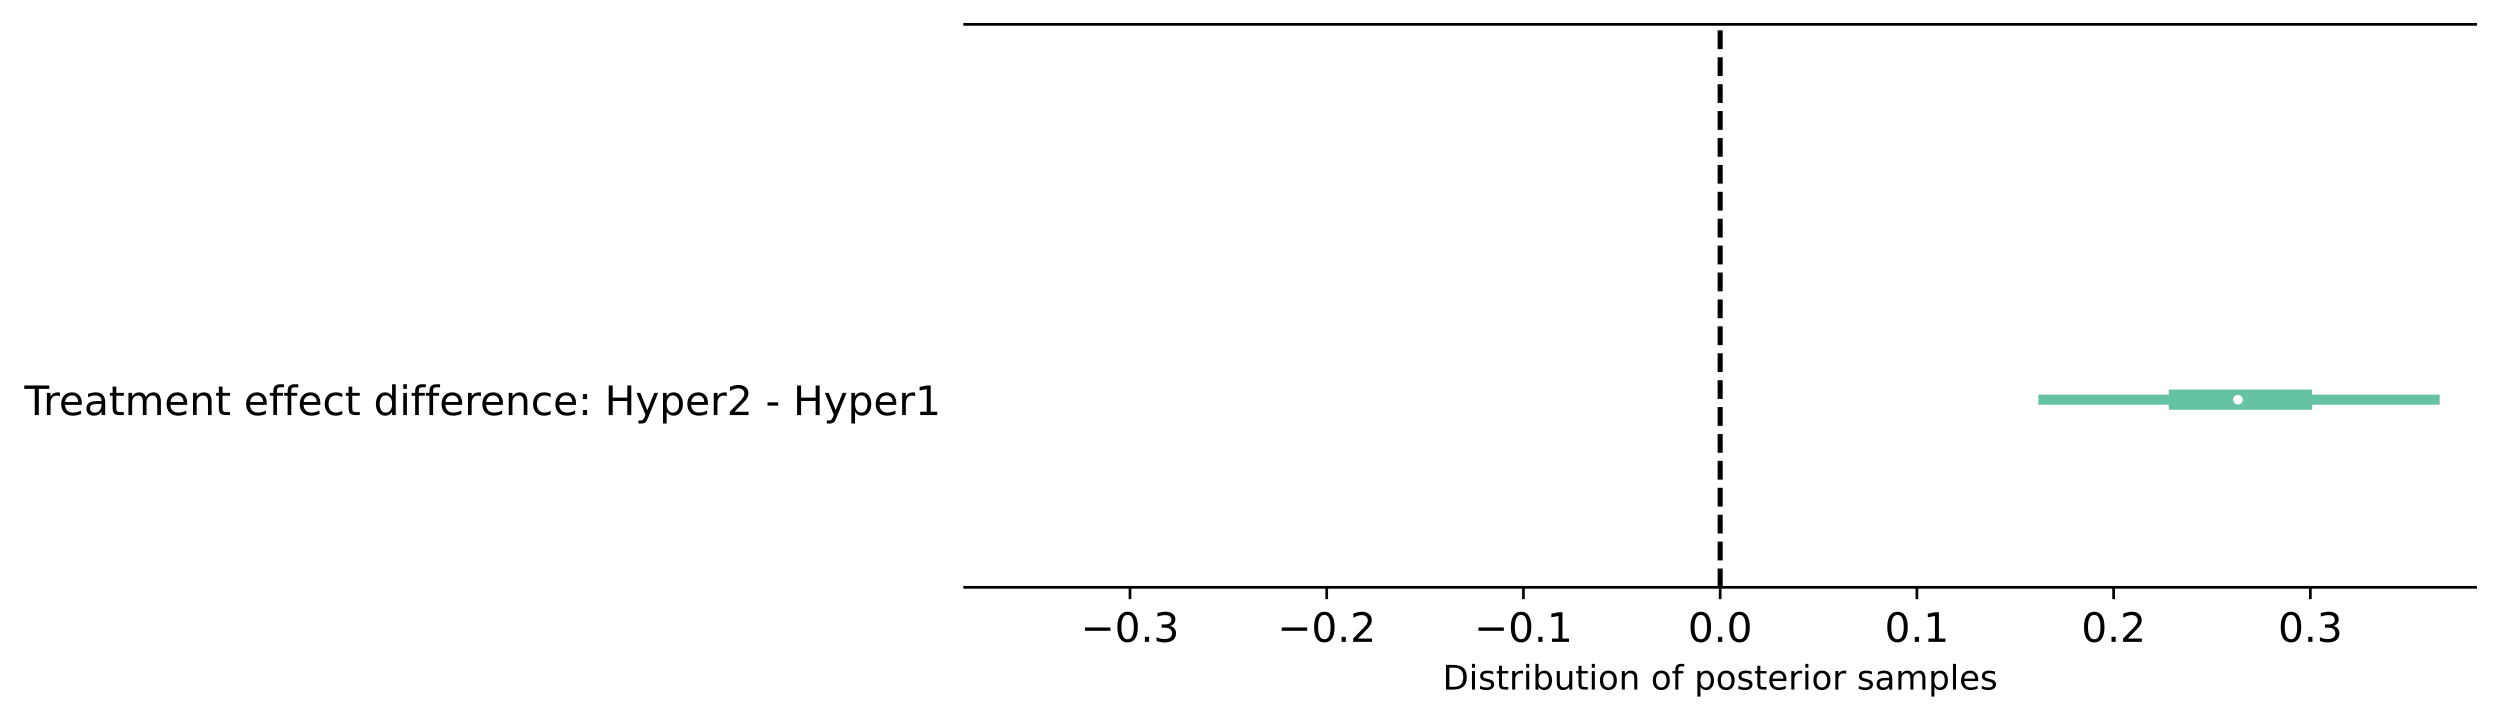
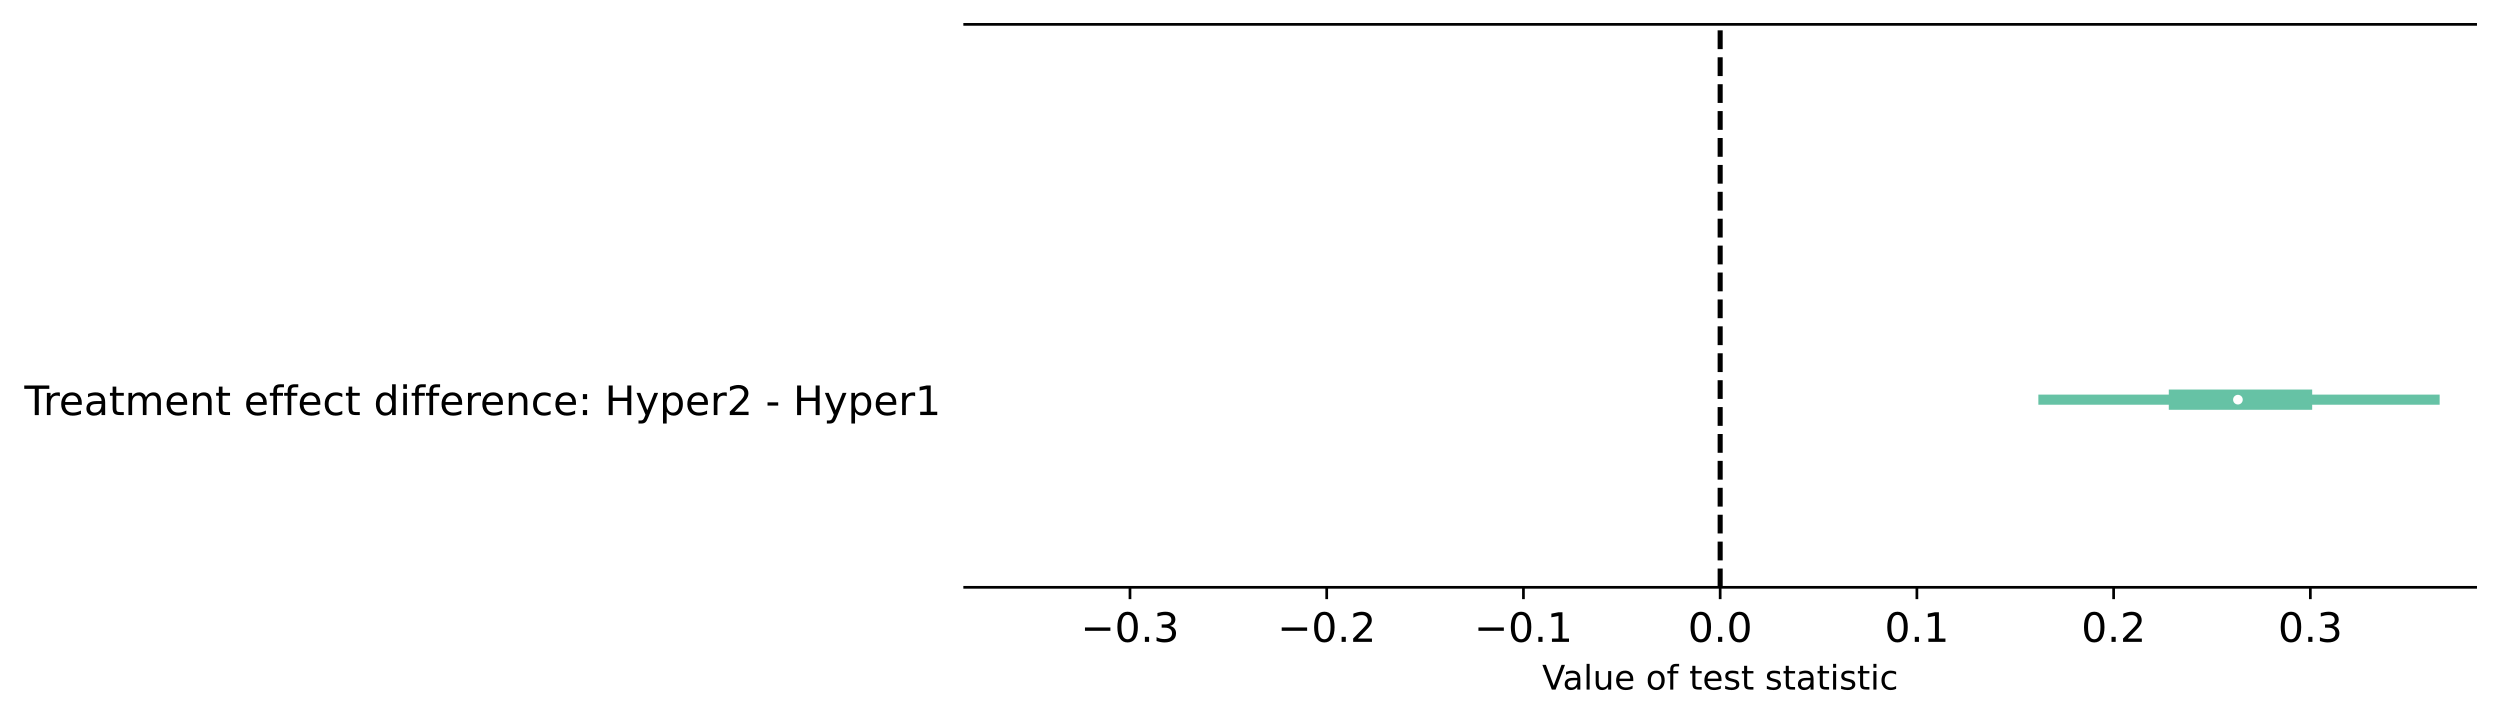
<svg xmlns="http://www.w3.org/2000/svg" xmlns:xlink="http://www.w3.org/1999/xlink" width="738.617pt" height="213.012pt" viewBox="0 0 738.617 213.012" version="1.1">
  <defs>
    <style type="text/css">*{stroke-linejoin: round; stroke-linecap: butt}</style>
  </defs>
  <g id="figure_1">
    <g id="patch_1">
      <path d="M 0 213.012  L 738.617 213.012  L 738.617 0  L 0 0  z " style="fill: #ffffff" />
    </g>
    <g id="axes_1">
      <g id="patch_2">
        <path d="M 285.017 173.52  L 731.418 173.52  L 731.418 7.2  L 285.017 7.2  z " style="fill: #ffffff" />
      </g>
      <g id="matplotlib.axis_1">
        <g id="xtick_1">
          <g id="line2d_1">
            <defs>
-               <path id="m309c5d74e1" d="M 0 0  L 0 3.5  " style="stroke: #000000; stroke-width: 0.8" />
+               <path id="m2d27e232cb" d="M 0 0  L 0 3.5  " style="stroke: #000000; stroke-width: 0.8" />
            </defs>
            <g>
-               <use xlink:href="#m309c5d74e1" x="333.85" y="173.52" style="stroke: #000000; stroke-width: 0.8" />
+               <use xlink:href="#m2d27e232cb" x="333.85" y="173.52" style="stroke: #000000; stroke-width: 0.8" />
            </g>
          </g>
          <g id="text_1">
            <g transform="translate(319.2798 189.6381) scale(0.12 -0.12)">
              <defs>
                <path id="DejaVuSans-2212" d="M 678 2272  L 4684 2272  L 4684 1741  L 678 1741  L 678 2272  z " transform="scale(0.015625)" />
                <path id="DejaVuSans-30" d="M 2034 4250  Q 1547 4250 1301 3770  Q 1056 3291 1056 2328  Q 1056 1369 1301 889  Q 1547 409 2034 409  Q 2525 409 2770 889  Q 3016 1369 3016 2328  Q 3016 3291 2770 3770  Q 2525 4250 2034 4250  z M 2034 4750  Q 2819 4750 3233 4129  Q 3647 3509 3647 2328  Q 3647 1150 3233 529  Q 2819 -91 2034 -91  Q 1250 -91 836 529  Q 422 1150 422 2328  Q 422 3509 836 4129  Q 1250 4750 2034 4750  z " transform="scale(0.015625)" />
                <path id="DejaVuSans-2e" d="M 684 794  L 1344 794  L 1344 0  L 684 0  L 684 794  z " transform="scale(0.015625)" />
                <path id="DejaVuSans-33" d="M 2597 2516  Q 3050 2419 3304 2112  Q 3559 1806 3559 1356  Q 3559 666 3084 287  Q 2609 -91 1734 -91  Q 1441 -91 1130 -33  Q 819 25 488 141  L 488 750  Q 750 597 1062 519  Q 1375 441 1716 441  Q 2309 441 2620 675  Q 2931 909 2931 1356  Q 2931 1769 2642 2001  Q 2353 2234 1838 2234  L 1294 2234  L 1294 2753  L 1863 2753  Q 2328 2753 2575 2939  Q 2822 3125 2822 3475  Q 2822 3834 2567 4026  Q 2313 4219 1838 4219  Q 1578 4219 1281 4162  Q 984 4106 628 3988  L 628 4550  Q 988 4650 1302 4700  Q 1616 4750 1894 4750  Q 2613 4750 3031 4423  Q 3450 4097 3450 3541  Q 3450 3153 3228 2886  Q 3006 2619 2597 2516  z " transform="scale(0.015625)" />
              </defs>
              <use xlink:href="#DejaVuSans-2212" />
              <use xlink:href="#DejaVuSans-30" x="83.789" />
              <use xlink:href="#DejaVuSans-2e" x="147.412" />
              <use xlink:href="#DejaVuSans-33" x="179.199" />
            </g>
          </g>
        </g>
        <g id="xtick_2">
          <g id="line2d_2">
            <g>
-               <use xlink:href="#m309c5d74e1" x="391.972" y="173.52" style="stroke: #000000; stroke-width: 0.8" />
+               <use xlink:href="#m2d27e232cb" x="391.972" y="173.52" style="stroke: #000000; stroke-width: 0.8" />
            </g>
          </g>
          <g id="text_2">
            <g transform="translate(377.4025 189.6381) scale(0.12 -0.12)">
              <defs>
                <path id="DejaVuSans-32" d="M 1228 531  L 3431 531  L 3431 0  L 469 0  L 469 531  Q 828 903 1448 1529  Q 2069 2156 2228 2338  Q 2531 2678 2651 2914  Q 2772 3150 2772 3378  Q 2772 3750 2511 3984  Q 2250 4219 1831 4219  Q 1534 4219 1204 4116  Q 875 4013 500 3803  L 500 4441  Q 881 4594 1212 4672  Q 1544 4750 1819 4750  Q 2544 4750 2975 4387  Q 3406 4025 3406 3419  Q 3406 3131 3298 2873  Q 3191 2616 2906 2266  Q 2828 2175 2409 1742  Q 1991 1309 1228 531  z " transform="scale(0.015625)" />
              </defs>
              <use xlink:href="#DejaVuSans-2212" />
              <use xlink:href="#DejaVuSans-30" x="83.789" />
              <use xlink:href="#DejaVuSans-2e" x="147.412" />
              <use xlink:href="#DejaVuSans-32" x="179.199" />
            </g>
          </g>
        </g>
        <g id="xtick_3">
          <g id="line2d_3">
            <g>
-               <use xlink:href="#m309c5d74e1" x="450.095" y="173.52" style="stroke: #000000; stroke-width: 0.8" />
+               <use xlink:href="#m2d27e232cb" x="450.095" y="173.52" style="stroke: #000000; stroke-width: 0.8" />
            </g>
          </g>
          <g id="text_3">
            <g transform="translate(435.5252 189.6381) scale(0.12 -0.12)">
              <defs>
                <path id="DejaVuSans-31" d="M 794 531  L 1825 531  L 1825 4091  L 703 3866  L 703 4441  L 1819 4666  L 2450 4666  L 2450 531  L 3481 531  L 3481 0  L 794 0  L 794 531  z " transform="scale(0.015625)" />
              </defs>
              <use xlink:href="#DejaVuSans-2212" />
              <use xlink:href="#DejaVuSans-30" x="83.789" />
              <use xlink:href="#DejaVuSans-2e" x="147.412" />
              <use xlink:href="#DejaVuSans-31" x="179.199" />
            </g>
          </g>
        </g>
        <g id="xtick_4">
          <g id="line2d_4">
            <g>
-               <use xlink:href="#m309c5d74e1" x="508.217" y="173.52" style="stroke: #000000; stroke-width: 0.8" />
+               <use xlink:href="#m2d27e232cb" x="508.217" y="173.52" style="stroke: #000000; stroke-width: 0.8" />
            </g>
          </g>
          <g id="text_4">
            <g transform="translate(498.6756 189.6381) scale(0.12 -0.12)">
              <use xlink:href="#DejaVuSans-30" />
              <use xlink:href="#DejaVuSans-2e" x="63.623" />
              <use xlink:href="#DejaVuSans-30" x="95.41" />
            </g>
          </g>
        </g>
        <g id="xtick_5">
          <g id="line2d_5">
            <g>
-               <use xlink:href="#m309c5d74e1" x="566.34" y="173.52" style="stroke: #000000; stroke-width: 0.8" />
+               <use xlink:href="#m2d27e232cb" x="566.34" y="173.52" style="stroke: #000000; stroke-width: 0.8" />
            </g>
          </g>
          <g id="text_5">
            <g transform="translate(556.7983 189.6381) scale(0.12 -0.12)">
              <use xlink:href="#DejaVuSans-30" />
              <use xlink:href="#DejaVuSans-2e" x="63.623" />
              <use xlink:href="#DejaVuSans-31" x="95.41" />
            </g>
          </g>
        </g>
        <g id="xtick_6">
          <g id="line2d_6">
            <g>
-               <use xlink:href="#m309c5d74e1" x="624.463" y="173.52" style="stroke: #000000; stroke-width: 0.8" />
+               <use xlink:href="#m2d27e232cb" x="624.463" y="173.52" style="stroke: #000000; stroke-width: 0.8" />
            </g>
          </g>
          <g id="text_6">
            <g transform="translate(614.9209 189.6381) scale(0.12 -0.12)">
              <use xlink:href="#DejaVuSans-30" />
              <use xlink:href="#DejaVuSans-2e" x="63.623" />
              <use xlink:href="#DejaVuSans-32" x="95.41" />
            </g>
          </g>
        </g>
        <g id="xtick_7">
          <g id="line2d_7">
            <g>
-               <use xlink:href="#m309c5d74e1" x="682.585" y="173.52" style="stroke: #000000; stroke-width: 0.8" />
+               <use xlink:href="#m2d27e232cb" x="682.585" y="173.52" style="stroke: #000000; stroke-width: 0.8" />
            </g>
          </g>
          <g id="text_7">
            <g transform="translate(673.0436 189.6381) scale(0.12 -0.12)">
              <use xlink:href="#DejaVuSans-30" />
              <use xlink:href="#DejaVuSans-2e" x="63.623" />
              <use xlink:href="#DejaVuSans-33" x="95.41" />
            </g>
          </g>
        </g>
        <g id="text_8">
-           <g transform="translate(426.2441 203.7322) scale(0.1 -0.1)">
+           <g transform="translate(455.6167 203.7322) scale(0.1 -0.1)">
            <defs>
-               <path id="DejaVuSans-44" d="M 1259 4147  L 1259 519  L 2022 519  Q 2988 519 3436 956  Q 3884 1394 3884 2338  Q 3884 3275 3436 3711  Q 2988 4147 2022 4147  L 1259 4147  z M 628 4666  L 1925 4666  Q 3281 4666 3915 4102  Q 4550 3538 4550 2338  Q 4550 1131 3912 565  Q 3275 0 1925 0  L 628 0  L 628 4666  z " transform="scale(0.015625)" />
+               <path id="DejaVuSans-56" d="M 1831 0  L 50 4666  L 709 4666  L 2188 738  L 3669 4666  L 4325 4666  L 2547 0  L 1831 0  z " transform="scale(0.015625)" />
+               <path id="DejaVuSans-61" d="M 2194 1759  Q 1497 1759 1228 1600  Q 959 1441 959 1056  Q 959 750 1161 570  Q 1363 391 1709 391  Q 2188 391 2477 730  Q 2766 1069 2766 1631  L 2766 1759  L 2194 1759  z M 3341 1997  L 3341 0  L 2766 0  L 2766 531  Q 2569 213 2275 61  Q 1981 -91 1556 -91  Q 1019 -91 701 211  Q 384 513 384 1019  Q 384 1609 779 1909  Q 1175 2209 1959 2209  L 2766 2209  L 2766 2266  Q 2766 2663 2505 2880  Q 2244 3097 1772 3097  Q 1472 3097 1187 3025  Q 903 2953 641 2809  L 641 3341  Q 956 3463 1253 3523  Q 1550 3584 1831 3584  Q 2591 3584 2966 3190  Q 3341 2797 3341 1997  z " transform="scale(0.015625)" />
+               <path id="DejaVuSans-6c" d="M 603 4863  L 1178 4863  L 1178 0  L 603 0  L 603 4863  z " transform="scale(0.015625)" />
+               <path id="DejaVuSans-75" d="M 544 1381  L 544 3500  L 1119 3500  L 1119 1403  Q 1119 906 1312 657  Q 1506 409 1894 409  Q 2359 409 2629 706  Q 2900 1003 2900 1516  L 2900 3500  L 3475 3500  L 3475 0  L 2900 0  L 2900 538  Q 2691 219 2414 64  Q 2138 -91 1772 -91  Q 1169 -91 856 284  Q 544 659 544 1381  z M 1991 3584  L 1991 3584  z " transform="scale(0.015625)" />
+               <path id="DejaVuSans-65" d="M 3597 1894  L 3597 1613  L 953 1613  Q 991 1019 1311 708  Q 1631 397 2203 397  Q 2534 397 2845 478  Q 3156 559 3463 722  L 3463 178  Q 3153 47 2828 -22  Q 2503 -91 2169 -91  Q 1331 -91 842 396  Q 353 884 353 1716  Q 353 2575 817 3079  Q 1281 3584 2069 3584  Q 2775 3584 3186 3129  Q 3597 2675 3597 1894  z M 3022 2063  Q 3016 2534 2758 2815  Q 2500 3097 2075 3097  Q 1594 3097 1305 2825  Q 1016 2553 972 2059  L 3022 2063  z " transform="scale(0.015625)" />
+               <path id="DejaVuSans-20" transform="scale(0.015625)" />
+               <path id="DejaVuSans-6f" d="M 1959 3097  Q 1497 3097 1228 2736  Q 959 2375 959 1747  Q 959 1119 1226 758  Q 1494 397 1959 397  Q 2419 397 2687 759  Q 2956 1122 2956 1747  Q 2956 2369 2687 2733  Q 2419 3097 1959 3097  z M 1959 3584  Q 2709 3584 3137 3096  Q 3566 2609 3566 1747  Q 3566 888 3137 398  Q 2709 -91 1959 -91  Q 1206 -91 779 398  Q 353 888 353 1747  Q 353 2609 779 3096  Q 1206 3584 1959 3584  z " transform="scale(0.015625)" />
+               <path id="DejaVuSans-66" d="M 2375 4863  L 2375 4384  L 1825 4384  Q 1516 4384 1395 4259  Q 1275 4134 1275 3809  L 1275 3500  L 2222 3500  L 2222 3053  L 1275 3053  L 1275 0  L 697 0  L 697 3053  L 147 3053  L 147 3500  L 697 3500  L 697 3744  Q 697 4328 969 4595  Q 1241 4863 1831 4863  L 2375 4863  z " transform="scale(0.015625)" />
+               <path id="DejaVuSans-74" d="M 1172 4494  L 1172 3500  L 2356 3500  L 2356 3053  L 1172 3053  L 1172 1153  Q 1172 725 1289 603  Q 1406 481 1766 481  L 2356 481  L 2356 0  L 1766 0  Q 1100 0 847 248  Q 594 497 594 1153  L 594 3053  L 172 3053  L 172 3500  L 594 3500  L 594 4494  L 1172 4494  z " transform="scale(0.015625)" />
+               <path id="DejaVuSans-73" d="M 2834 3397  L 2834 2853  Q 2591 2978 2328 3040  Q 2066 3103 1784 3103  Q 1356 3103 1142 2972  Q 928 2841 928 2578  Q 928 2378 1081 2264  Q 1234 2150 1697 2047  L 1894 2003  Q 2506 1872 2764 1633  Q 3022 1394 3022 966  Q 3022 478 2636 193  Q 2250 -91 1575 -91  Q 1294 -91 989 -36  Q 684 19 347 128  L 347 722  Q 666 556 975 473  Q 1284 391 1588 391  Q 1994 391 2212 530  Q 2431 669 2431 922  Q 2431 1156 2273 1281  Q 2116 1406 1581 1522  L 1381 1569  Q 847 1681 609 1914  Q 372 2147 372 2553  Q 372 3047 722 3315  Q 1072 3584 1716 3584  Q 2034 3584 2315 3537  Q 2597 3491 2834 3397  z " transform="scale(0.015625)" />
              <path id="DejaVuSans-69" d="M 603 3500  L 1178 3500  L 1178 0  L 603 0  L 603 3500  z M 603 4863  L 1178 4863  L 1178 4134  L 603 4134  L 603 4863  z " transform="scale(0.015625)" />
-               <path id="DejaVuSans-73" d="M 2834 3397  L 2834 2853  Q 2591 2978 2328 3040  Q 2066 3103 1784 3103  Q 1356 3103 1142 2972  Q 928 2841 928 2578  Q 928 2378 1081 2264  Q 1234 2150 1697 2047  L 1894 2003  Q 2506 1872 2764 1633  Q 3022 1394 3022 966  Q 3022 478 2636 193  Q 2250 -91 1575 -91  Q 1294 -91 989 -36  Q 684 19 347 128  L 347 722  Q 666 556 975 473  Q 1284 391 1588 391  Q 1994 391 2212 530  Q 2431 669 2431 922  Q 2431 1156 2273 1281  Q 2116 1406 1581 1522  L 1381 1569  Q 847 1681 609 1914  Q 372 2147 372 2553  Q 372 3047 722 3315  Q 1072 3584 1716 3584  Q 2034 3584 2315 3537  Q 2597 3491 2834 3397  z " transform="scale(0.015625)" />
-               <path id="DejaVuSans-74" d="M 1172 4494  L 1172 3500  L 2356 3500  L 2356 3053  L 1172 3053  L 1172 1153  Q 1172 725 1289 603  Q 1406 481 1766 481  L 2356 481  L 2356 0  L 1766 0  Q 1100 0 847 248  Q 594 497 594 1153  L 594 3053  L 172 3053  L 172 3500  L 594 3500  L 594 4494  L 1172 4494  z " transform="scale(0.015625)" />
-               <path id="DejaVuSans-72" d="M 2631 2963  Q 2534 3019 2420 3045  Q 2306 3072 2169 3072  Q 1681 3072 1420 2755  Q 1159 2438 1159 1844  L 1159 0  L 581 0  L 581 3500  L 1159 3500  L 1159 2956  Q 1341 3275 1631 3429  Q 1922 3584 2338 3584  Q 2397 3584 2469 3576  Q 2541 3569 2628 3553  L 2631 2963  z " transform="scale(0.015625)" />
-               <path id="DejaVuSans-62" d="M 3116 1747  Q 3116 2381 2855 2742  Q 2594 3103 2138 3103  Q 1681 3103 1420 2742  Q 1159 2381 1159 1747  Q 1159 1113 1420 752  Q 1681 391 2138 391  Q 2594 391 2855 752  Q 3116 1113 3116 1747  z M 1159 2969  Q 1341 3281 1617 3432  Q 1894 3584 2278 3584  Q 2916 3584 3314 3078  Q 3713 2572 3713 1747  Q 3713 922 3314 415  Q 2916 -91 2278 -91  Q 1894 -91 1617 61  Q 1341 213 1159 525  L 1159 0  L 581 0  L 581 4863  L 1159 4863  L 1159 2969  z " transform="scale(0.015625)" />
-               <path id="DejaVuSans-75" d="M 544 1381  L 544 3500  L 1119 3500  L 1119 1403  Q 1119 906 1312 657  Q 1506 409 1894 409  Q 2359 409 2629 706  Q 2900 1003 2900 1516  L 2900 3500  L 3475 3500  L 3475 0  L 2900 0  L 2900 538  Q 2691 219 2414 64  Q 2138 -91 1772 -91  Q 1169 -91 856 284  Q 544 659 544 1381  z M 1991 3584  L 1991 3584  z " transform="scale(0.015625)" />
-               <path id="DejaVuSans-6f" d="M 1959 3097  Q 1497 3097 1228 2736  Q 959 2375 959 1747  Q 959 1119 1226 758  Q 1494 397 1959 397  Q 2419 397 2687 759  Q 2956 1122 2956 1747  Q 2956 2369 2687 2733  Q 2419 3097 1959 3097  z M 1959 3584  Q 2709 3584 3137 3096  Q 3566 2609 3566 1747  Q 3566 888 3137 398  Q 2709 -91 1959 -91  Q 1206 -91 779 398  Q 353 888 353 1747  Q 353 2609 779 3096  Q 1206 3584 1959 3584  z " transform="scale(0.015625)" />
-               <path id="DejaVuSans-6e" d="M 3513 2113  L 3513 0  L 2938 0  L 2938 2094  Q 2938 2591 2744 2837  Q 2550 3084 2163 3084  Q 1697 3084 1428 2787  Q 1159 2491 1159 1978  L 1159 0  L 581 0  L 581 3500  L 1159 3500  L 1159 2956  Q 1366 3272 1645 3428  Q 1925 3584 2291 3584  Q 2894 3584 3203 3211  Q 3513 2838 3513 2113  z " transform="scale(0.015625)" />
-               <path id="DejaVuSans-20" transform="scale(0.015625)" />
-               <path id="DejaVuSans-66" d="M 2375 4863  L 2375 4384  L 1825 4384  Q 1516 4384 1395 4259  Q 1275 4134 1275 3809  L 1275 3500  L 2222 3500  L 2222 3053  L 1275 3053  L 1275 0  L 697 0  L 697 3053  L 147 3053  L 147 3500  L 697 3500  L 697 3744  Q 697 4328 969 4595  Q 1241 4863 1831 4863  L 2375 4863  z " transform="scale(0.015625)" />
-               <path id="DejaVuSans-70" d="M 1159 525  L 1159 -1331  L 581 -1331  L 581 3500  L 1159 3500  L 1159 2969  Q 1341 3281 1617 3432  Q 1894 3584 2278 3584  Q 2916 3584 3314 3078  Q 3713 2572 3713 1747  Q 3713 922 3314 415  Q 2916 -91 2278 -91  Q 1894 -91 1617 61  Q 1341 213 1159 525  z M 3116 1747  Q 3116 2381 2855 2742  Q 2594 3103 2138 3103  Q 1681 3103 1420 2742  Q 1159 2381 1159 1747  Q 1159 1113 1420 752  Q 1681 391 2138 391  Q 2594 391 2855 752  Q 3116 1113 3116 1747  z " transform="scale(0.015625)" />
-               <path id="DejaVuSans-65" d="M 3597 1894  L 3597 1613  L 953 1613  Q 991 1019 1311 708  Q 1631 397 2203 397  Q 2534 397 2845 478  Q 3156 559 3463 722  L 3463 178  Q 3153 47 2828 -22  Q 2503 -91 2169 -91  Q 1331 -91 842 396  Q 353 884 353 1716  Q 353 2575 817 3079  Q 1281 3584 2069 3584  Q 2775 3584 3186 3129  Q 3597 2675 3597 1894  z M 3022 2063  Q 3016 2534 2758 2815  Q 2500 3097 2075 3097  Q 1594 3097 1305 2825  Q 1016 2553 972 2059  L 3022 2063  z " transform="scale(0.015625)" />
-               <path id="DejaVuSans-61" d="M 2194 1759  Q 1497 1759 1228 1600  Q 959 1441 959 1056  Q 959 750 1161 570  Q 1363 391 1709 391  Q 2188 391 2477 730  Q 2766 1069 2766 1631  L 2766 1759  L 2194 1759  z M 3341 1997  L 3341 0  L 2766 0  L 2766 531  Q 2569 213 2275 61  Q 1981 -91 1556 -91  Q 1019 -91 701 211  Q 384 513 384 1019  Q 384 1609 779 1909  Q 1175 2209 1959 2209  L 2766 2209  L 2766 2266  Q 2766 2663 2505 2880  Q 2244 3097 1772 3097  Q 1472 3097 1187 3025  Q 903 2953 641 2809  L 641 3341  Q 956 3463 1253 3523  Q 1550 3584 1831 3584  Q 2591 3584 2966 3190  Q 3341 2797 3341 1997  z " transform="scale(0.015625)" />
-               <path id="DejaVuSans-6d" d="M 3328 2828  Q 3544 3216 3844 3400  Q 4144 3584 4550 3584  Q 5097 3584 5394 3201  Q 5691 2819 5691 2113  L 5691 0  L 5113 0  L 5113 2094  Q 5113 2597 4934 2840  Q 4756 3084 4391 3084  Q 3944 3084 3684 2787  Q 3425 2491 3425 1978  L 3425 0  L 2847 0  L 2847 2094  Q 2847 2600 2669 2842  Q 2491 3084 2119 3084  Q 1678 3084 1418 2786  Q 1159 2488 1159 1978  L 1159 0  L 581 0  L 581 3500  L 1159 3500  L 1159 2956  Q 1356 3278 1631 3431  Q 1906 3584 2284 3584  Q 2666 3584 2933 3390  Q 3200 3197 3328 2828  z " transform="scale(0.015625)" />
-               <path id="DejaVuSans-6c" d="M 603 4863  L 1178 4863  L 1178 0  L 603 0  L 603 4863  z " transform="scale(0.015625)" />
+               <path id="DejaVuSans-63" d="M 3122 3366  L 3122 2828  Q 2878 2963 2633 3030  Q 2388 3097 2138 3097  Q 1578 3097 1268 2742  Q 959 2388 959 1747  Q 959 1106 1268 751  Q 1578 397 2138 397  Q 2388 397 2633 464  Q 2878 531 3122 666  L 3122 134  Q 2881 22 2623 -34  Q 2366 -91 2075 -91  Q 1284 -91 818 406  Q 353 903 353 1747  Q 353 2603 823 3093  Q 1294 3584 2113 3584  Q 2378 3584 2631 3529  Q 2884 3475 3122 3366  z " transform="scale(0.015625)" />
            </defs>
-             <use xlink:href="#DejaVuSans-44" />
-             <use xlink:href="#DejaVuSans-69" x="77.002" />
-             <use xlink:href="#DejaVuSans-73" x="104.785" />
-             <use xlink:href="#DejaVuSans-74" x="156.885" />
-             <use xlink:href="#DejaVuSans-72" x="196.094" />
-             <use xlink:href="#DejaVuSans-69" x="237.207" />
-             <use xlink:href="#DejaVuSans-62" x="264.99" />
-             <use xlink:href="#DejaVuSans-75" x="328.467" />
-             <use xlink:href="#DejaVuSans-74" x="391.846" />
-             <use xlink:href="#DejaVuSans-69" x="431.055" />
-             <use xlink:href="#DejaVuSans-6f" x="458.838" />
-             <use xlink:href="#DejaVuSans-6e" x="520.02" />
-             <use xlink:href="#DejaVuSans-20" x="583.398" />
-             <use xlink:href="#DejaVuSans-6f" x="615.186" />
-             <use xlink:href="#DejaVuSans-66" x="676.367" />
-             <use xlink:href="#DejaVuSans-20" x="711.572" />
-             <use xlink:href="#DejaVuSans-70" x="743.359" />
-             <use xlink:href="#DejaVuSans-6f" x="806.836" />
-             <use xlink:href="#DejaVuSans-73" x="868.018" />
-             <use xlink:href="#DejaVuSans-74" x="920.117" />
-             <use xlink:href="#DejaVuSans-65" x="959.326" />
-             <use xlink:href="#DejaVuSans-72" x="1020.85" />
-             <use xlink:href="#DejaVuSans-69" x="1061.963" />
-             <use xlink:href="#DejaVuSans-6f" x="1089.746" />
-             <use xlink:href="#DejaVuSans-72" x="1150.928" />
-             <use xlink:href="#DejaVuSans-20" x="1192.041" />
-             <use xlink:href="#DejaVuSans-73" x="1223.828" />
-             <use xlink:href="#DejaVuSans-61" x="1275.928" />
-             <use xlink:href="#DejaVuSans-6d" x="1337.207" />
-             <use xlink:href="#DejaVuSans-70" x="1434.619" />
-             <use xlink:href="#DejaVuSans-6c" x="1498.096" />
-             <use xlink:href="#DejaVuSans-65" x="1525.879" />
-             <use xlink:href="#DejaVuSans-73" x="1587.402" />
+             <use xlink:href="#DejaVuSans-56" />
+             <use xlink:href="#DejaVuSans-61" x="60.658" />
+             <use xlink:href="#DejaVuSans-6c" x="121.938" />
+             <use xlink:href="#DejaVuSans-75" x="149.721" />
+             <use xlink:href="#DejaVuSans-65" x="213.1" />
+             <use xlink:href="#DejaVuSans-20" x="274.623" />
+             <use xlink:href="#DejaVuSans-6f" x="306.41" />
+             <use xlink:href="#DejaVuSans-66" x="367.592" />
+             <use xlink:href="#DejaVuSans-20" x="402.797" />
+             <use xlink:href="#DejaVuSans-74" x="434.584" />
+             <use xlink:href="#DejaVuSans-65" x="473.793" />
+             <use xlink:href="#DejaVuSans-73" x="535.316" />
+             <use xlink:href="#DejaVuSans-74" x="587.416" />
+             <use xlink:href="#DejaVuSans-20" x="626.625" />
+             <use xlink:href="#DejaVuSans-73" x="658.412" />
+             <use xlink:href="#DejaVuSans-74" x="710.512" />
+             <use xlink:href="#DejaVuSans-61" x="749.721" />
+             <use xlink:href="#DejaVuSans-74" x="811" />
+             <use xlink:href="#DejaVuSans-69" x="850.209" />
+             <use xlink:href="#DejaVuSans-73" x="877.992" />
+             <use xlink:href="#DejaVuSans-74" x="930.092" />
+             <use xlink:href="#DejaVuSans-69" x="969.301" />
+             <use xlink:href="#DejaVuSans-63" x="997.084" />
          </g>
        </g>
      </g>
      <g id="matplotlib.axis_2">
        <g id="ytick_1">
          <g id="text_9">
            <g transform="translate(7.2 122.6391) scale(0.12 -0.12)">
              <defs>
                <path id="DejaVuSans-54" d="M -19 4666  L 3928 4666  L 3928 4134  L 2272 4134  L 2272 0  L 1638 0  L 1638 4134  L -19 4134  L -19 4666  z " transform="scale(0.015625)" />
-                 <path id="DejaVuSans-63" d="M 3122 3366  L 3122 2828  Q 2878 2963 2633 3030  Q 2388 3097 2138 3097  Q 1578 3097 1268 2742  Q 959 2388 959 1747  Q 959 1106 1268 751  Q 1578 397 2138 397  Q 2388 397 2633 464  Q 2878 531 3122 666  L 3122 134  Q 2881 22 2623 -34  Q 2366 -91 2075 -91  Q 1284 -91 818 406  Q 353 903 353 1747  Q 353 2603 823 3093  Q 1294 3584 2113 3584  Q 2378 3584 2631 3529  Q 2884 3475 3122 3366  z " transform="scale(0.015625)" />
+                 <path id="DejaVuSans-72" d="M 2631 2963  Q 2534 3019 2420 3045  Q 2306 3072 2169 3072  Q 1681 3072 1420 2755  Q 1159 2438 1159 1844  L 1159 0  L 581 0  L 581 3500  L 1159 3500  L 1159 2956  Q 1341 3275 1631 3429  Q 1922 3584 2338 3584  Q 2397 3584 2469 3576  Q 2541 3569 2628 3553  L 2631 2963  z " transform="scale(0.015625)" />
+                 <path id="DejaVuSans-6d" d="M 3328 2828  Q 3544 3216 3844 3400  Q 4144 3584 4550 3584  Q 5097 3584 5394 3201  Q 5691 2819 5691 2113  L 5691 0  L 5113 0  L 5113 2094  Q 5113 2597 4934 2840  Q 4756 3084 4391 3084  Q 3944 3084 3684 2787  Q 3425 2491 3425 1978  L 3425 0  L 2847 0  L 2847 2094  Q 2847 2600 2669 2842  Q 2491 3084 2119 3084  Q 1678 3084 1418 2786  Q 1159 2488 1159 1978  L 1159 0  L 581 0  L 581 3500  L 1159 3500  L 1159 2956  Q 1356 3278 1631 3431  Q 1906 3584 2284 3584  Q 2666 3584 2933 3390  Q 3200 3197 3328 2828  z " transform="scale(0.015625)" />
+                 <path id="DejaVuSans-6e" d="M 3513 2113  L 3513 0  L 2938 0  L 2938 2094  Q 2938 2591 2744 2837  Q 2550 3084 2163 3084  Q 1697 3084 1428 2787  Q 1159 2491 1159 1978  L 1159 0  L 581 0  L 581 3500  L 1159 3500  L 1159 2956  Q 1366 3272 1645 3428  Q 1925 3584 2291 3584  Q 2894 3584 3203 3211  Q 3513 2838 3513 2113  z " transform="scale(0.015625)" />
                <path id="DejaVuSans-64" d="M 2906 2969  L 2906 4863  L 3481 4863  L 3481 0  L 2906 0  L 2906 525  Q 2725 213 2448 61  Q 2172 -91 1784 -91  Q 1150 -91 751 415  Q 353 922 353 1747  Q 353 2572 751 3078  Q 1150 3584 1784 3584  Q 2172 3584 2448 3432  Q 2725 3281 2906 2969  z M 947 1747  Q 947 1113 1208 752  Q 1469 391 1925 391  Q 2381 391 2643 752  Q 2906 1113 2906 1747  Q 2906 2381 2643 2742  Q 2381 3103 1925 3103  Q 1469 3103 1208 2742  Q 947 2381 947 1747  z " transform="scale(0.015625)" />
                <path id="DejaVuSans-3a" d="M 750 794  L 1409 794  L 1409 0  L 750 0  L 750 794  z M 750 3309  L 1409 3309  L 1409 2516  L 750 2516  L 750 3309  z " transform="scale(0.015625)" />
                <path id="DejaVuSans-48" d="M 628 4666  L 1259 4666  L 1259 2753  L 3553 2753  L 3553 4666  L 4184 4666  L 4184 0  L 3553 0  L 3553 2222  L 1259 2222  L 1259 0  L 628 0  L 628 4666  z " transform="scale(0.015625)" />
                <path id="DejaVuSans-79" d="M 2059 -325  Q 1816 -950 1584 -1140  Q 1353 -1331 966 -1331  L 506 -1331  L 506 -850  L 844 -850  Q 1081 -850 1212 -737  Q 1344 -625 1503 -206  L 1606 56  L 191 3500  L 800 3500  L 1894 763  L 2988 3500  L 3597 3500  L 2059 -325  z " transform="scale(0.015625)" />
+                 <path id="DejaVuSans-70" d="M 1159 525  L 1159 -1331  L 581 -1331  L 581 3500  L 1159 3500  L 1159 2969  Q 1341 3281 1617 3432  Q 1894 3584 2278 3584  Q 2916 3584 3314 3078  Q 3713 2572 3713 1747  Q 3713 922 3314 415  Q 2916 -91 2278 -91  Q 1894 -91 1617 61  Q 1341 213 1159 525  z M 3116 1747  Q 3116 2381 2855 2742  Q 2594 3103 2138 3103  Q 1681 3103 1420 2742  Q 1159 2381 1159 1747  Q 1159 1113 1420 752  Q 1681 391 2138 391  Q 2594 391 2855 752  Q 3116 1113 3116 1747  z " transform="scale(0.015625)" />
                <path id="DejaVuSans-2d" d="M 313 2009  L 1997 2009  L 1997 1497  L 313 1497  L 313 2009  z " transform="scale(0.015625)" />
              </defs>
              <use xlink:href="#DejaVuSans-54" />
              <use xlink:href="#DejaVuSans-72" x="46.334" />
              <use xlink:href="#DejaVuSans-65" x="85.197" />
              <use xlink:href="#DejaVuSans-61" x="146.721" />
              <use xlink:href="#DejaVuSans-74" x="208" />
              <use xlink:href="#DejaVuSans-6d" x="247.209" />
              <use xlink:href="#DejaVuSans-65" x="344.621" />
              <use xlink:href="#DejaVuSans-6e" x="406.145" />
              <use xlink:href="#DejaVuSans-74" x="469.523" />
              <use xlink:href="#DejaVuSans-20" x="508.732" />
              <use xlink:href="#DejaVuSans-65" x="540.52" />
              <use xlink:href="#DejaVuSans-66" x="602.043" />
              <use xlink:href="#DejaVuSans-66" x="637.248" />
              <use xlink:href="#DejaVuSans-65" x="672.453" />
              <use xlink:href="#DejaVuSans-63" x="733.977" />
              <use xlink:href="#DejaVuSans-74" x="788.957" />
              <use xlink:href="#DejaVuSans-20" x="828.166" />
              <use xlink:href="#DejaVuSans-64" x="859.953" />
              <use xlink:href="#DejaVuSans-69" x="923.43" />
              <use xlink:href="#DejaVuSans-66" x="951.213" />
              <use xlink:href="#DejaVuSans-66" x="986.418" />
              <use xlink:href="#DejaVuSans-65" x="1021.623" />
              <use xlink:href="#DejaVuSans-72" x="1083.146" />
              <use xlink:href="#DejaVuSans-65" x="1122.01" />
              <use xlink:href="#DejaVuSans-6e" x="1183.533" />
              <use xlink:href="#DejaVuSans-63" x="1246.912" />
              <use xlink:href="#DejaVuSans-65" x="1301.893" />
              <use xlink:href="#DejaVuSans-3a" x="1363.416" />
              <use xlink:href="#DejaVuSans-20" x="1397.107" />
              <use xlink:href="#DejaVuSans-48" x="1428.895" />
              <use xlink:href="#DejaVuSans-79" x="1504.09" />
              <use xlink:href="#DejaVuSans-70" x="1563.27" />
              <use xlink:href="#DejaVuSans-65" x="1626.746" />
              <use xlink:href="#DejaVuSans-72" x="1688.27" />
              <use xlink:href="#DejaVuSans-32" x="1729.383" />
              <use xlink:href="#DejaVuSans-20" x="1793.006" />
              <use xlink:href="#DejaVuSans-2d" x="1824.793" />
              <use xlink:href="#DejaVuSans-20" x="1860.877" />
              <use xlink:href="#DejaVuSans-48" x="1892.664" />
              <use xlink:href="#DejaVuSans-79" x="1967.859" />
              <use xlink:href="#DejaVuSans-70" x="2027.039" />
              <use xlink:href="#DejaVuSans-65" x="2090.516" />
              <use xlink:href="#DejaVuSans-72" x="2152.039" />
              <use xlink:href="#DejaVuSans-31" x="2193.152" />
            </g>
          </g>
        </g>
      </g>
      <g id="LineCollection_1">
-         <path d="M 602.227 118.08  L 720.789 118.08  " clip-path="url(#pa0b34be89d)" style="fill: none; stroke: #66c2a5; stroke-width: 3" />
+         <path d="M 602.227 118.08  L 720.789 118.08  " clip-path="url(#p9a8c193012)" style="fill: none; stroke: #66c2a5; stroke-width: 3" />
      </g>
      <g id="LineCollection_2">
-         <path d="M 640.763 118.08  L 683.125 118.08  " clip-path="url(#pa0b34be89d)" style="fill: none; stroke: #66c2a5; stroke-width: 6" />
+         <path d="M 640.763 118.08  L 683.125 118.08  " clip-path="url(#p9a8c193012)" style="fill: none; stroke: #66c2a5; stroke-width: 6" />
      </g>
      <g id="line2d_8">
        <defs>
-           <path id="mde6c97cc23" d="M 0 1.929  C 0.511 1.929 1.002 1.725 1.364 1.364  C 1.725 1.002 1.929 0.511 1.929 0  C 1.929 -0.511 1.725 -1.002 1.364 -1.364  C 1.002 -1.725 0.511 -1.929 0 -1.929  C -0.511 -1.929 -1.002 -1.725 -1.364 -1.364  C -1.725 -1.002 -1.929 -0.511 -1.929 0  C -1.929 0.511 -1.725 1.002 -1.364 1.364  C -1.002 1.725 -0.511 1.929 0 1.929  z " style="stroke: #66c2a5" />
+           <path id="m38a4c3b469" d="M 0 1.929  C 0.511 1.929 1.002 1.725 1.364 1.364  C 1.725 1.002 1.929 0.511 1.929 0  C 1.929 -0.511 1.725 -1.002 1.364 -1.364  C 1.002 -1.725 0.511 -1.929 0 -1.929  C -0.511 -1.929 -1.002 -1.725 -1.364 -1.364  C -1.725 -1.002 -1.929 -0.511 -1.929 0  C -1.929 0.511 -1.725 1.002 -1.364 1.364  C -1.002 1.725 -0.511 1.929 0 1.929  z " style="stroke: #66c2a5" />
        </defs>
-         <g clip-path="url(#pa0b34be89d)">
-           <use xlink:href="#mde6c97cc23" x="661.187" y="118.08" style="fill: #ffffff; stroke: #66c2a5" />
+         <g clip-path="url(#p9a8c193012)">
+           <use xlink:href="#m38a4c3b469" x="661.187" y="118.08" style="fill: #ffffff; stroke: #66c2a5" />
        </g>
      </g>
      <g id="line2d_9">
-         <path d="M 508.217 173.52  L 508.217 7.2  " clip-path="url(#pa0b34be89d)" style="fill: none; stroke-dasharray: 5.55,2.4; stroke-dashoffset: 0; stroke: #000000; stroke-width: 1.5" />
+         <path d="M 508.217 173.52  L 508.217 7.2  " clip-path="url(#p9a8c193012)" style="fill: none; stroke-dasharray: 5.55,2.4; stroke-dashoffset: 0; stroke: #000000; stroke-width: 1.5" />
      </g>
      <g id="patch_3">
        <path d="M 285.017 173.52  L 731.418 173.52  " style="fill: none; stroke: #000000; stroke-width: 0.8; stroke-linejoin: miter; stroke-linecap: square" />
      </g>
      <g id="patch_4">
        <path d="M 285.017 7.2  L 731.418 7.2  " style="fill: none; stroke: #000000; stroke-width: 0.8; stroke-linejoin: miter; stroke-linecap: square" />
      </g>
    </g>
  </g>
  <defs>
-     <clipPath id="pa0b34be89d">
+     <clipPath id="p9a8c193012">
      <rect x="285.017" y="7.2" width="446.4" height="166.32" />
    </clipPath>
  </defs>
</svg>
